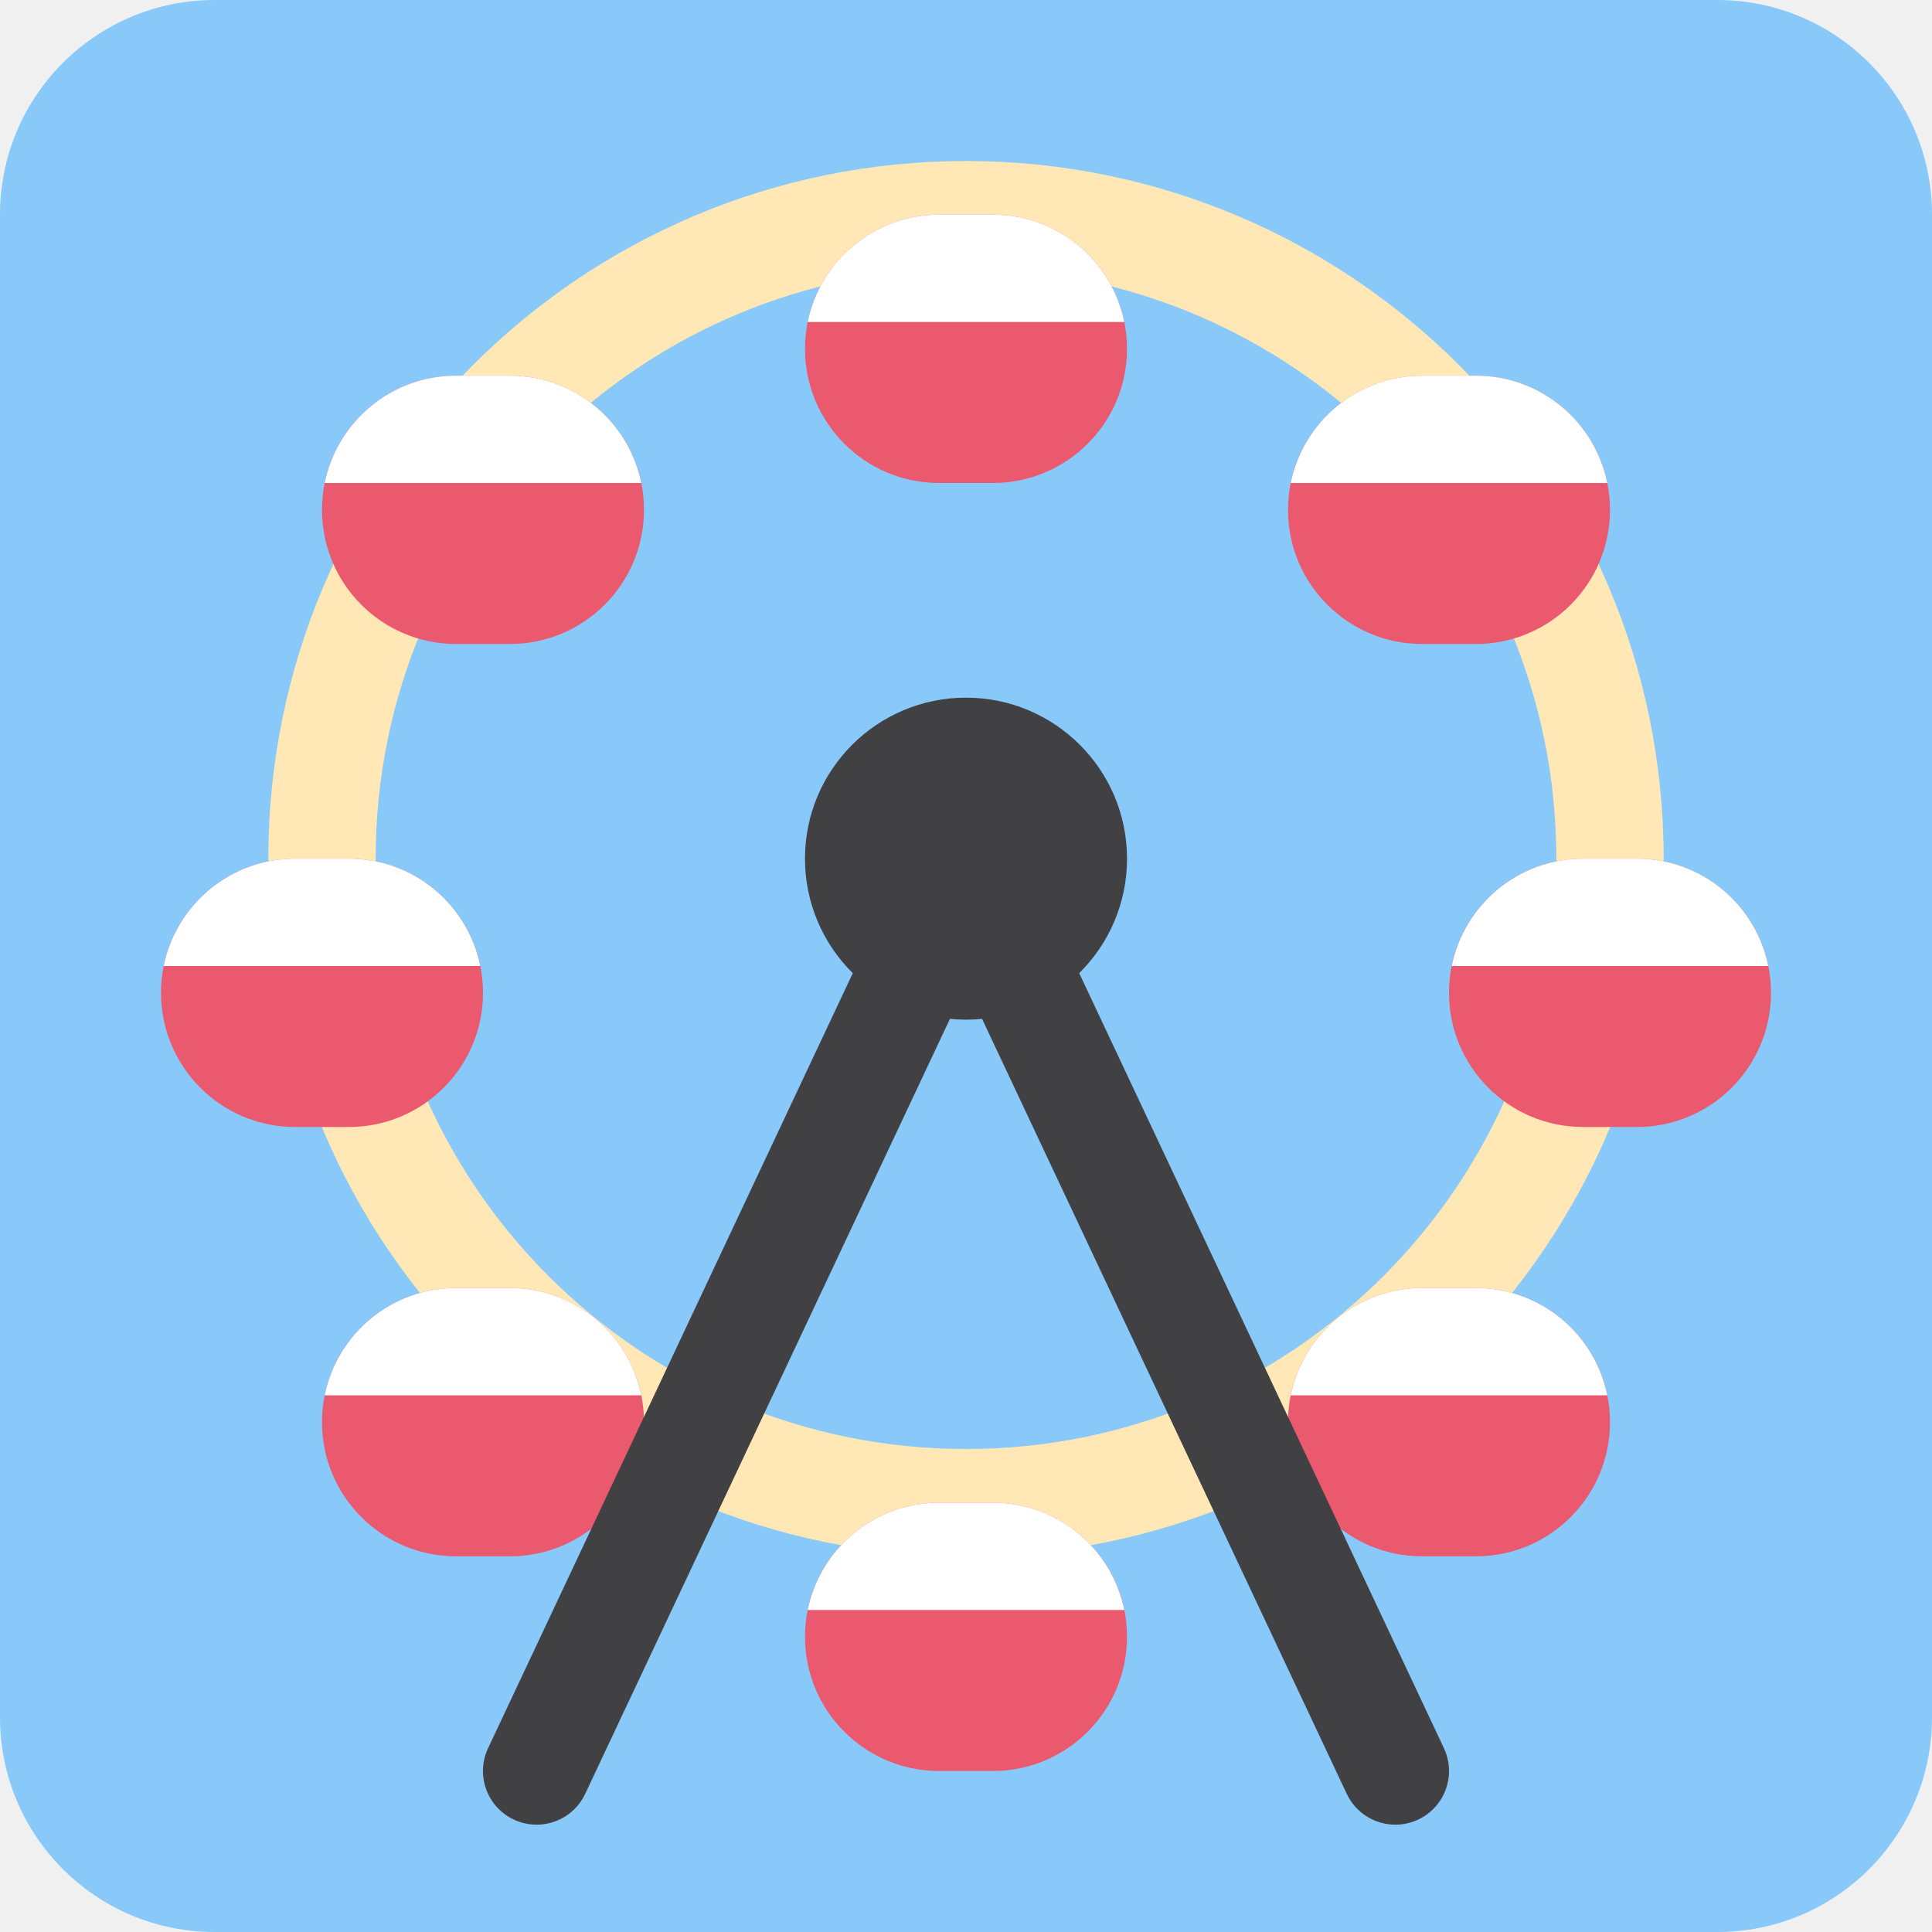
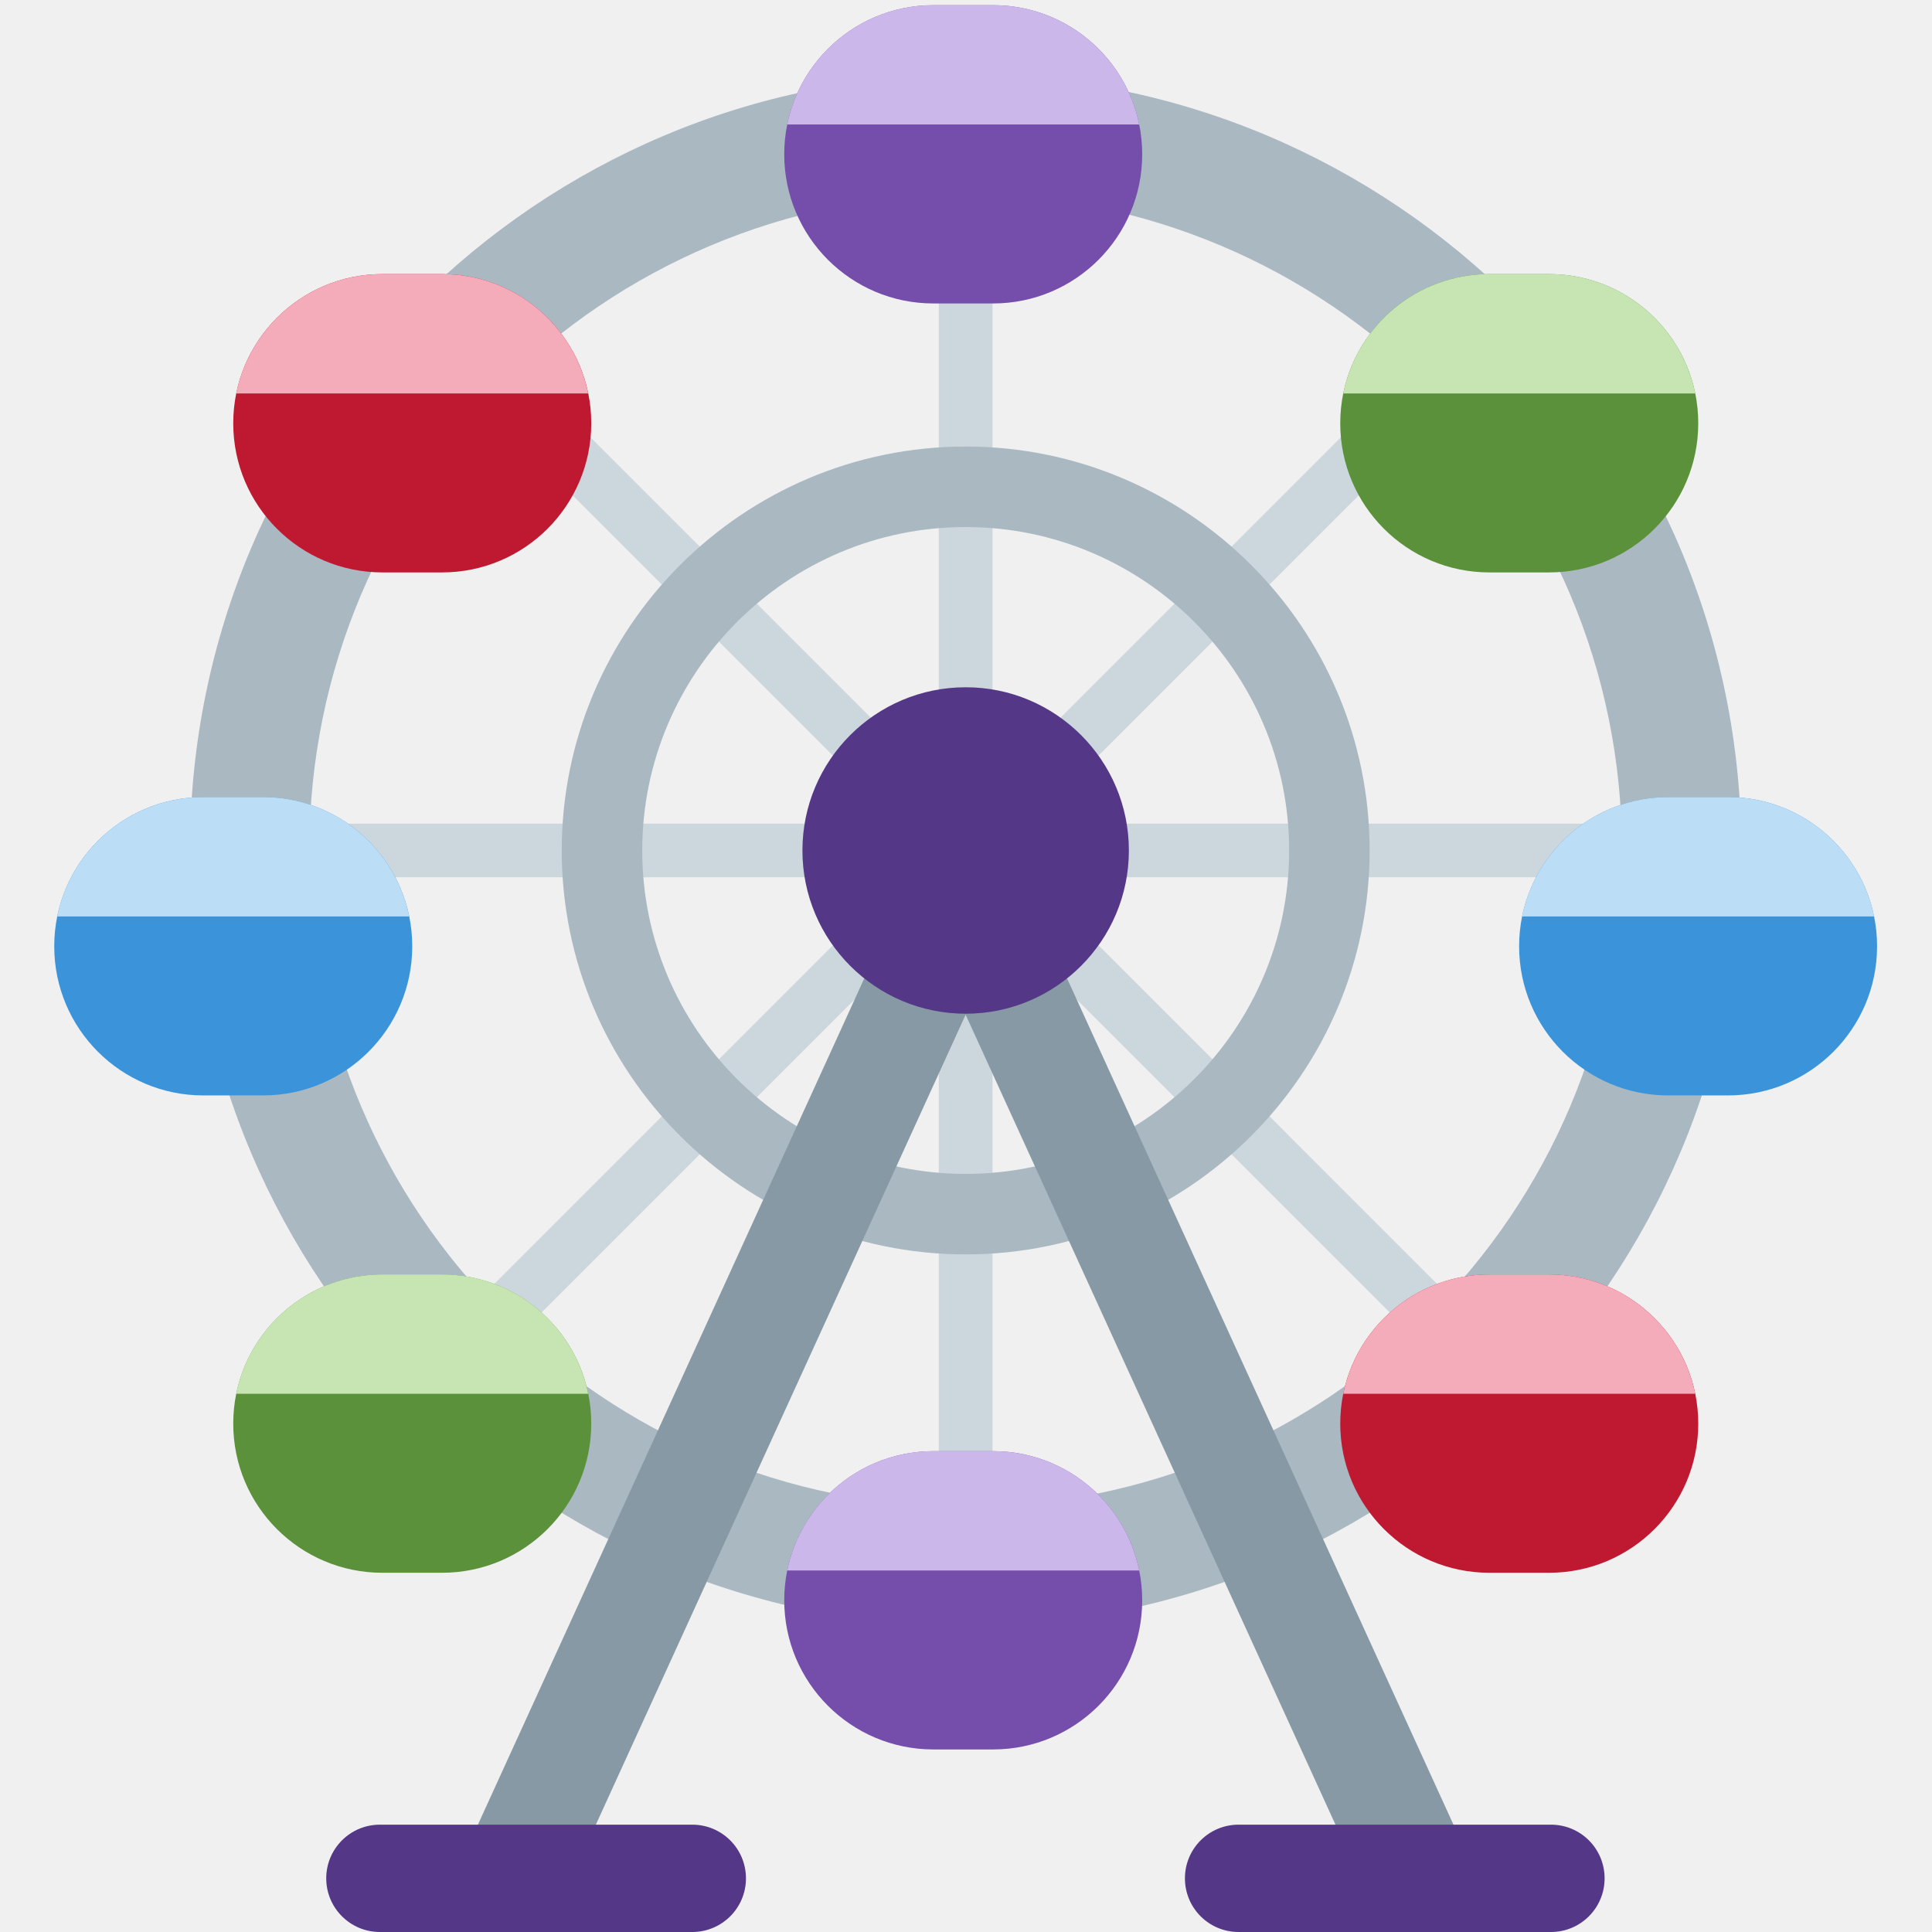
<svg xmlns="http://www.w3.org/2000/svg" viewBox="0 0 45 45" style="enable-background:new 0 0 45 45;" xml:space="preserve" version="1.1" id="svg2">
  <defs id="defs6">
-     <clipPath id="clipPath16" clipPathUnits="userSpaceOnUse">
-       <path id="path18" d="M 0,36 36,36 36,0 0,0 0,36 Z" />
+     <clipPath id="clipPath20" clipPathUnits="userSpaceOnUse">
+       <path id="path22" d="M 0,36 36,36 36,0 0,0 0,36 Z" />
    </clipPath>
  </defs>
  <g transform="matrix(1.25,0,0,-1.25,0,45)" id="g10">
-     <g id="g12">
-       <g clip-path="url(#clipPath16)" id="g14">
-         <g transform="translate(36,4)" id="g20">
-           <path id="path22" style="fill:#88c9f9;fill-opacity:1;fill-rule:nonzero;stroke:none" d="m 0,0 c 0,-2.209 -1.791,-4 -4,-4 l -28,0 c -2.209,0 -4,1.791 -4,4 l 0,28 c 0,2.209 1.791,4 4,4 l 28,0 c 2.209,0 4,-1.791 4,-4 L 0,0 Z" />
+     <g transform="translate(30.8057,20.6528)" id="g12">
+       <path id="path14" style="fill:#ccd6dd;fill-opacity:1;fill-rule:nonzero;stroke:none" d="m 0,0 -11.604,0 8.205,8.206 -0.707,0.707 -8.206,-8.205 0,11.604 -1,0 0,-11.605 -8.206,8.206 -0.707,-0.707 8.206,-8.206 -11.605,0 0,-1 11.605,0 -8.206,-8.206 0.707,-0.707 8.206,8.206 0,-11.605 1,0 0,11.604 8.206,-8.205 0.707,0.707 L -11.604,-1 0,-1 0,0 Z" />
+     </g>
+     <g id="g16">
+       <g clip-path="url(#clipPath20)" id="g18">
+         <g transform="translate(17.9941,7.9229)" id="g24">
+           <path id="path26" style="fill:#aab8c2;fill-opacity:1;fill-rule:nonzero;stroke:none" d="m 0,0 c -6.755,0 -12.23,5.476 -12.23,12.23 0,6.754 5.475,12.229 12.23,12.229 6.754,0 12.229,-5.475 12.229,-12.229 C 12.229,5.476 6.754,0 0,0 m 0,26.683 c -7.983,0 -14.454,-6.471 -14.454,-14.453 0,-7.983 6.471,-14.454 14.454,-14.454 7.982,0 14.453,6.471 14.453,14.454 0,7.982 -6.471,14.453 -14.453,14.453" />
        </g>
-         <g transform="translate(18,9)" id="g24">
-           <path id="path26" style="fill:#ffe8b6;fill-opacity:1;fill-rule:nonzero;stroke:none" d="m 0,0 c -6.076,0 -11,4.925 -11,11 0,6.075 4.924,11 11,11 C 6.075,22 11,17.075 11,11 11,4.925 6.075,0 0,0 M -0.001,24 C -7.18,24 -13,18.18 -13,11 -13,3.82 -7.18,-2 -0.001,-2 7.18,-2 13,3.82 13,11 13,18.18 7.18,24 -0.001,24" />
+         <g transform="translate(17.9932,26.1792)" id="g28">
+           <path id="path30" style="fill:#aab8c2;fill-opacity:1;fill-rule:nonzero;stroke:none" d="m 0,0 c -3.323,0 -6.026,-2.704 -6.026,-6.026 0,-3.323 2.703,-6.027 6.026,-6.027 3.324,0 6.028,2.704 6.028,6.027 C 6.028,-2.704 3.324,0 0,0 m 0,-13.553 c -4.15,0 -7.526,3.377 -7.526,7.527 0,4.15 3.376,7.526 7.526,7.526 4.151,0 7.528,-3.376 7.528,-7.526 0,-4.15 -3.377,-7.527 -7.528,-7.527" />
        </g>
-         <g transform="translate(21,29.5)" id="g28">
-           <path id="path30" style="fill:#ea596e;fill-opacity:1;fill-rule:nonzero;stroke:none" d="m 0,0 c 0,-1.381 -1.119,-2.5 -2.5,-2.5 l -1,0 c -1.381,0 -2.5,1.119 -2.5,2.5 0,1.381 1.119,2.5 2.5,2.5 l 1,0 C -1.119,2.5 0,1.381 0,0" />
+         <g transform="translate(27.2793,1.5713)" id="g32">
+           <path id="path34" style="fill:#8899a6;fill-opacity:1;fill-rule:nonzero;stroke:none" d="m 0,0 -8.376,18.344 c -0.02,0.046 -0.059,0.076 -0.085,0.117 -0.038,0.06 -0.072,0.119 -0.122,0.169 -0.051,0.051 -0.11,0.085 -0.17,0.123 -0.041,0.027 -0.071,0.064 -0.117,0.085 -0.012,0.006 -0.024,0.004 -0.035,0.009 -0.065,0.026 -0.133,0.034 -0.201,0.047 -0.061,0.011 -0.121,0.03 -0.182,0.03 -0.054,0 -0.106,-0.018 -0.16,-0.027 -0.075,-0.013 -0.15,-0.022 -0.219,-0.051 -0.012,-0.004 -0.023,-0.003 -0.034,-0.008 -0.045,-0.02 -0.074,-0.056 -0.114,-0.082 -0.06,-0.039 -0.121,-0.074 -0.173,-0.126 -0.051,-0.051 -0.086,-0.11 -0.124,-0.171 -0.026,-0.04 -0.063,-0.07 -0.083,-0.115 L -18.57,0 c -0.23,-0.502 -0.008,-1.096 0.494,-1.325 0.135,-0.061 0.276,-0.09 0.415,-0.09 0.379,0 0.742,0.217 0.91,0.585 L -9.286,15.521 -1.82,-0.83 c 0.168,-0.368 0.531,-0.585 0.911,-0.585 0.138,0 0.279,0.029 0.414,0.091 C 0.008,-1.096 0.229,-0.502 0,0" />
        </g>
-         <g transform="translate(12,26.5)" id="g32">
-           <path id="path34" style="fill:#ea596e;fill-opacity:1;fill-rule:nonzero;stroke:none" d="m 0,0 c 0,-1.381 -1.119,-2.5 -2.5,-2.5 l -1,0 c -1.381,0 -2.5,1.119 -2.5,2.5 0,1.381 1.119,2.5 2.5,2.5 l 1,0 C -1.119,2.5 0,1.381 0,0" />
+         <g transform="translate(12.8999,0)" id="g36">
+           <path id="path38" style="fill:#553788;fill-opacity:1;fill-rule:nonzero;stroke:none" d="m 0,0 -5.821,0 c -0.552,0 -1,0.447 -1,1 0,0.553 0.448,1 1,1 L 0,2 C 0.552,2 1,1.553 1,1 1,0.447 0.552,0 0,0" />
        </g>
-         <g transform="translate(30,26.5)" id="g36">
-           <path id="path38" style="fill:#ea596e;fill-opacity:1;fill-rule:nonzero;stroke:none" d="m 0,0 c 0,-1.381 -1.119,-2.5 -2.5,-2.5 l -1,0 c -1.381,0 -2.5,1.119 -2.5,2.5 0,1.381 1.119,2.5 2.5,2.5 l 1,0 C -1.119,2.5 0,1.381 0,0" />
+         <g transform="translate(28.8994,0)" id="g40">
+           <path id="path42" style="fill:#553788;fill-opacity:1;fill-rule:nonzero;stroke:none" d="m 0,0 -5.82,0 c -0.553,0 -1,0.447 -1,1 0,0.553 0.447,1 1,1 L 0,2 C 0.553,2 1,1.553 1,1 1,0.447 0.553,0 0,0" />
        </g>
-         <g transform="translate(33,17.5)" id="g40">
-           <path id="path42" style="fill:#ea596e;fill-opacity:1;fill-rule:nonzero;stroke:none" d="m 0,0 c 0,-1.381 -1.119,-2.5 -2.5,-2.5 l -1,0 c -1.381,0 -2.5,1.119 -2.5,2.5 0,1.381 1.119,2.5 2.5,2.5 l 1,0 C -1.119,2.5 0,1.381 0,0" />
+         <g transform="translate(21.2832,6.1807)" id="g44">
+           <path id="path46" style="fill:#744eaa;fill-opacity:1;fill-rule:nonzero;stroke:none" d="m 0,0 c 0,-1.535 -1.244,-2.779 -2.779,-2.779 l -1.112,0 c -1.535,0 -2.779,1.244 -2.779,2.779 0,1.535 1.244,2.779 2.779,2.779 l 1.112,0 C -1.244,2.779 0,1.535 0,0" />
        </g>
-         <g transform="translate(9,17.5)" id="g44">
-           <path id="path46" style="fill:#ea596e;fill-opacity:1;fill-rule:nonzero;stroke:none" d="m 0,0 c 0,-1.381 -1.119,-2.5 -2.5,-2.5 l -1,0 c -1.381,0 -2.5,1.119 -2.5,2.5 0,1.381 1.119,2.5 2.5,2.5 l 1,0 C -1.119,2.5 0,1.381 0,0" />
+         <g transform="translate(21.2275,6.7363)" id="g48">
+           <path id="path50" style="fill:#cbb7ea;fill-opacity:1;fill-rule:nonzero;stroke:none" d="m 0,0 c -0.258,1.27 -1.378,2.224 -2.724,2.224 l -1.111,0 C -5.18,2.224 -6.301,1.27 -6.559,0 L 0,0 Z" />
        </g>
-         <g transform="translate(12,9.5)" id="g48">
-           <path id="path50" style="fill:#ea596e;fill-opacity:1;fill-rule:nonzero;stroke:none" d="m 0,0 c 0,-1.381 -1.119,-2.5 -2.5,-2.5 l -1,0 c -1.381,0 -2.5,1.119 -2.5,2.5 0,1.381 1.119,2.5 2.5,2.5 l 1,0 C -1.119,2.5 0,1.381 0,0" />
+         <g transform="translate(11.0171,9.4727)" id="g52">
+           <path id="path54" style="fill:#5c913b;fill-opacity:1;fill-rule:nonzero;stroke:none" d="m 0,0 c 0,-1.535 -1.245,-2.779 -2.78,-2.779 l -1.112,0 c -1.535,0 -2.779,1.244 -2.779,2.779 0,1.535 1.244,2.779 2.779,2.779 l 1.112,0 C -1.245,2.779 0,1.535 0,0" />
        </g>
-         <g transform="translate(30,9.5)" id="g52">
-           <path id="path54" style="fill:#ea596e;fill-opacity:1;fill-rule:nonzero;stroke:none" d="m 0,0 c 0,-1.381 -1.119,-2.5 -2.5,-2.5 l -1,0 c -1.381,0 -2.5,1.119 -2.5,2.5 0,1.381 1.119,2.5 2.5,2.5 l 1,0 C -1.119,2.5 0,1.381 0,0" />
+         <g transform="translate(10.9604,10.0293)" id="g56">
+           <path id="path58" style="fill:#c6e5b3;fill-opacity:1;fill-rule:nonzero;stroke:none" d="m 0,0 c -0.257,1.269 -1.378,2.223 -2.723,2.223 l -1.112,0 C -5.18,2.223 -6.301,1.269 -6.559,0 L 0,0 Z" />
        </g>
-         <g transform="translate(21,5.5)" id="g56">
-           <path id="path58" style="fill:#ea596e;fill-opacity:1;fill-rule:nonzero;stroke:none" d="m 0,0 c 0,-1.381 -1.119,-2.5 -2.5,-2.5 l -1,0 c -1.381,0 -2.5,1.119 -2.5,2.5 0,1.381 1.119,2.5 2.5,2.5 l 1,0 C -1.119,2.5 0,1.381 0,0" />
+         <g transform="translate(34.9766,18.3672)" id="g60">
+           <path id="path62" style="fill:#3b94d9;fill-opacity:1;fill-rule:nonzero;stroke:none" d="m 0,0 c 0,-1.535 -1.244,-2.779 -2.779,-2.779 l -1.112,0 c -1.535,0 -2.779,1.244 -2.779,2.779 0,1.535 1.244,2.78 2.779,2.78 l 1.112,0 C -1.244,2.78 0,1.535 0,0" />
        </g>
-         <g transform="translate(20.9492,6)" id="g60">
-           <path id="path62" style="fill:#ffffff;fill-opacity:1;fill-rule:nonzero;stroke:none" d="m 0,0 c -0.231,1.142 -1.239,2 -2.449,2 l -1,0 C -4.659,2 -5.667,1.142 -5.899,0 L 0,0 Z" />
+         <g transform="translate(34.9209,18.9233)" id="g64">
+           <path id="path66" style="fill:#bbddf5;fill-opacity:1;fill-rule:nonzero;stroke:none" d="m 0,0 c -0.258,1.269 -1.378,2.224 -2.724,2.224 l -1.111,0 C -5.18,2.224 -6.301,1.269 -6.559,0 L 0,0 Z" />
        </g>
-         <g transform="translate(11.9492,10)" id="g64">
-           <path id="path66" style="fill:#ffffff;fill-opacity:1;fill-rule:nonzero;stroke:none" d="m 0,0 c -0.231,1.142 -1.239,2 -2.449,2 l -1,0 C -4.659,2 -5.667,1.142 -5.899,0 L 0,0 Z" />
+         <g transform="translate(31.6445,28.1128)" id="g68">
+           <path id="path70" style="fill:#5c913b;fill-opacity:1;fill-rule:nonzero;stroke:none" d="m 0,0 c 0,-1.535 -1.244,-2.779 -2.78,-2.779 l -1.112,0 c -1.535,0 -2.779,1.244 -2.779,2.779 0,1.535 1.244,2.78 2.779,2.78 l 1.112,0 C -1.244,2.78 0,1.535 0,0" />
        </g>
-         <g transform="translate(8.9492,18)" id="g68">
-           <path id="path70" style="fill:#ffffff;fill-opacity:1;fill-rule:nonzero;stroke:none" d="m 0,0 c -0.231,1.142 -1.239,2 -2.449,2 l -1,0 C -4.659,2 -5.667,1.142 -5.899,0 L 0,0 Z" />
+         <g transform="translate(31.5879,28.6689)" id="g72">
+           <path id="path74" style="fill:#c6e5b3;fill-opacity:1;fill-rule:nonzero;stroke:none" d="m 0,0 c -0.258,1.269 -1.378,2.224 -2.724,2.224 l -1.111,0 C -5.18,2.224 -6.301,1.269 -6.558,0 L 0,0 Z" />
        </g>
-         <g transform="translate(32.9492,18)" id="g72">
-           <path id="path74" style="fill:#ffffff;fill-opacity:1;fill-rule:nonzero;stroke:none" d="m 0,0 c -0.231,1.142 -1.239,2 -2.449,2 l -1,0 C -4.658,2 -5.667,1.142 -5.898,0 L 0,0 Z" />
+         <g transform="translate(31.6445,9.4727)" id="g76">
+           <path id="path78" style="fill:#be1931;fill-opacity:1;fill-rule:nonzero;stroke:none" d="m 0,0 c 0,-1.535 -1.245,-2.779 -2.78,-2.779 l -1.112,0 c -1.535,0 -2.779,1.244 -2.779,2.779 0,1.535 1.244,2.779 2.779,2.779 l 1.112,0 C -1.245,2.779 0,1.535 0,0" />
        </g>
-         <g transform="translate(29.9492,10)" id="g76">
-           <path id="path78" style="fill:#ffffff;fill-opacity:1;fill-rule:nonzero;stroke:none" d="m 0,0 c -0.231,1.142 -1.239,2 -2.449,2 l -1,0 C -4.658,2 -5.667,1.142 -5.898,0 L 0,0 Z" />
+         <g transform="translate(31.5879,10.0293)" id="g80">
+           <path id="path82" style="fill:#f4abba;fill-opacity:1;fill-rule:nonzero;stroke:none" d="m 0,0 c -0.258,1.269 -1.378,2.223 -2.724,2.223 l -1.111,0 C -5.18,2.223 -6.301,1.269 -6.558,0 L 0,0 Z" />
        </g>
-         <g transform="translate(29.9492,27)" id="g80">
-           <path id="path82" style="fill:#ffffff;fill-opacity:1;fill-rule:nonzero;stroke:none" d="m 0,0 c -0.231,1.142 -1.239,2 -2.449,2 l -1,0 C -4.658,2 -5.667,1.142 -5.898,0 L 0,0 Z" />
+         <g transform="translate(11.0171,28.1128)" id="g84">
+           <path id="path86" style="fill:#be1931;fill-opacity:1;fill-rule:nonzero;stroke:none" d="m 0,0 c 0,-1.535 -1.245,-2.779 -2.78,-2.779 l -1.112,0 c -1.535,0 -2.779,1.244 -2.779,2.779 0,1.535 1.244,2.78 2.779,2.78 l 1.112,0 C -1.245,2.78 0,1.535 0,0" />
        </g>
-         <g transform="translate(20.9492,30)" id="g84">
-           <path id="path86" style="fill:#ffffff;fill-opacity:1;fill-rule:nonzero;stroke:none" d="m 0,0 c -0.231,1.142 -1.239,2 -2.449,2 l -1,0 C -4.659,2 -5.667,1.142 -5.899,0 L 0,0 Z" />
+         <g transform="translate(10.9604,28.6689)" id="g88">
+           <path id="path90" style="fill:#f4abba;fill-opacity:1;fill-rule:nonzero;stroke:none" d="m 0,0 c -0.257,1.269 -1.378,2.224 -2.723,2.224 l -1.112,0 C -5.18,2.224 -6.301,1.269 -6.559,0 L 0,0 Z" />
        </g>
-         <g transform="translate(11.9492,27)" id="g88">
-           <path id="path90" style="fill:#ffffff;fill-opacity:1;fill-rule:nonzero;stroke:none" d="m 0,0 c -0.231,1.142 -1.239,2 -2.449,2 l -1,0 C -4.659,2 -5.667,1.142 -5.899,0 L 0,0 Z" />
+         <g transform="translate(21.2832,33.1245)" id="g92">
+           <path id="path94" style="fill:#744eaa;fill-opacity:1;fill-rule:nonzero;stroke:none" d="m 0,0 c 0,-1.535 -1.244,-2.779 -2.779,-2.779 l -1.112,0 c -1.535,0 -2.779,1.244 -2.779,2.779 0,1.535 1.244,2.779 2.779,2.779 l 1.112,0 C -1.244,2.779 0,1.535 0,0" />
        </g>
-         <g transform="translate(26.001,2)" id="g92">
-           <path id="path94" style="fill:#414042;fill-opacity:1;fill-rule:nonzero;stroke:none" d="M 0,0 C -0.376,0 -0.735,0.212 -0.906,0.574 L -8.001,15.651 -15.097,0.574 c -0.236,-0.5 -0.831,-0.713 -1.33,-0.479 -0.5,0.235 -0.715,0.831 -0.479,1.331 l 8,17 c 0.165,0.35 0.518,0.574 0.905,0.574 0.387,0 0.74,-0.224 0.905,-0.574 l 8,-17 C 1.139,0.926 0.925,0.33 0.425,0.095 0.287,0.03 0.143,0 0,0" />
+         <g transform="translate(21.2275,33.6802)" id="g96">
+           <path id="path98" style="fill:#cbb7ea;fill-opacity:1;fill-rule:nonzero;stroke:none" d="m 0,0 c -0.258,1.27 -1.378,2.224 -2.724,2.224 l -1.111,0 C -5.18,2.224 -6.301,1.27 -6.559,0 L 0,0 Z" />
        </g>
-         <g transform="translate(14.9995,20)" id="g96">
-           <path id="path98" style="fill:#414042;fill-opacity:1;fill-rule:nonzero;stroke:none" d="M 0,0 C 0,1.657 1.343,3 3,3 4.657,3 6.001,1.657 6.001,0 6.001,-1.657 4.657,-3 3,-3 1.343,-3 0,-1.657 0,0" />
+         <g transform="translate(7.6816,18.3672)" id="g100">
+           <path id="path102" style="fill:#3b94d9;fill-opacity:1;fill-rule:nonzero;stroke:none" d="m 0,0 c 0,-1.535 -1.245,-2.779 -2.78,-2.779 l -1.112,0 c -1.535,0 -2.779,1.244 -2.779,2.779 0,1.535 1.244,2.78 2.779,2.78 l 1.112,0 C -1.245,2.78 0,1.535 0,0" />
+         </g>
+         <g transform="translate(7.625,18.9233)" id="g104">
+           <path id="path106" style="fill:#bbddf5;fill-opacity:1;fill-rule:nonzero;stroke:none" d="m 0,0 c -0.257,1.269 -1.378,2.224 -2.723,2.224 l -1.112,0 C -5.18,2.224 -6.3,1.269 -6.559,0 L 0,0 Z" />
+         </g>
+         <g transform="translate(14.9521,20.1528)" id="g108">
+           <path id="path110" style="fill:#553788;fill-opacity:1;fill-rule:nonzero;stroke:none" d="M 0,0 C 0,1.679 1.362,3.041 3.042,3.041 4.721,3.041 6.083,1.679 6.083,0 6.083,-1.68 4.721,-3.042 3.042,-3.042 1.362,-3.042 0,-1.68 0,0" />
        </g>
      </g>
    </g>
  </g>
</svg>
